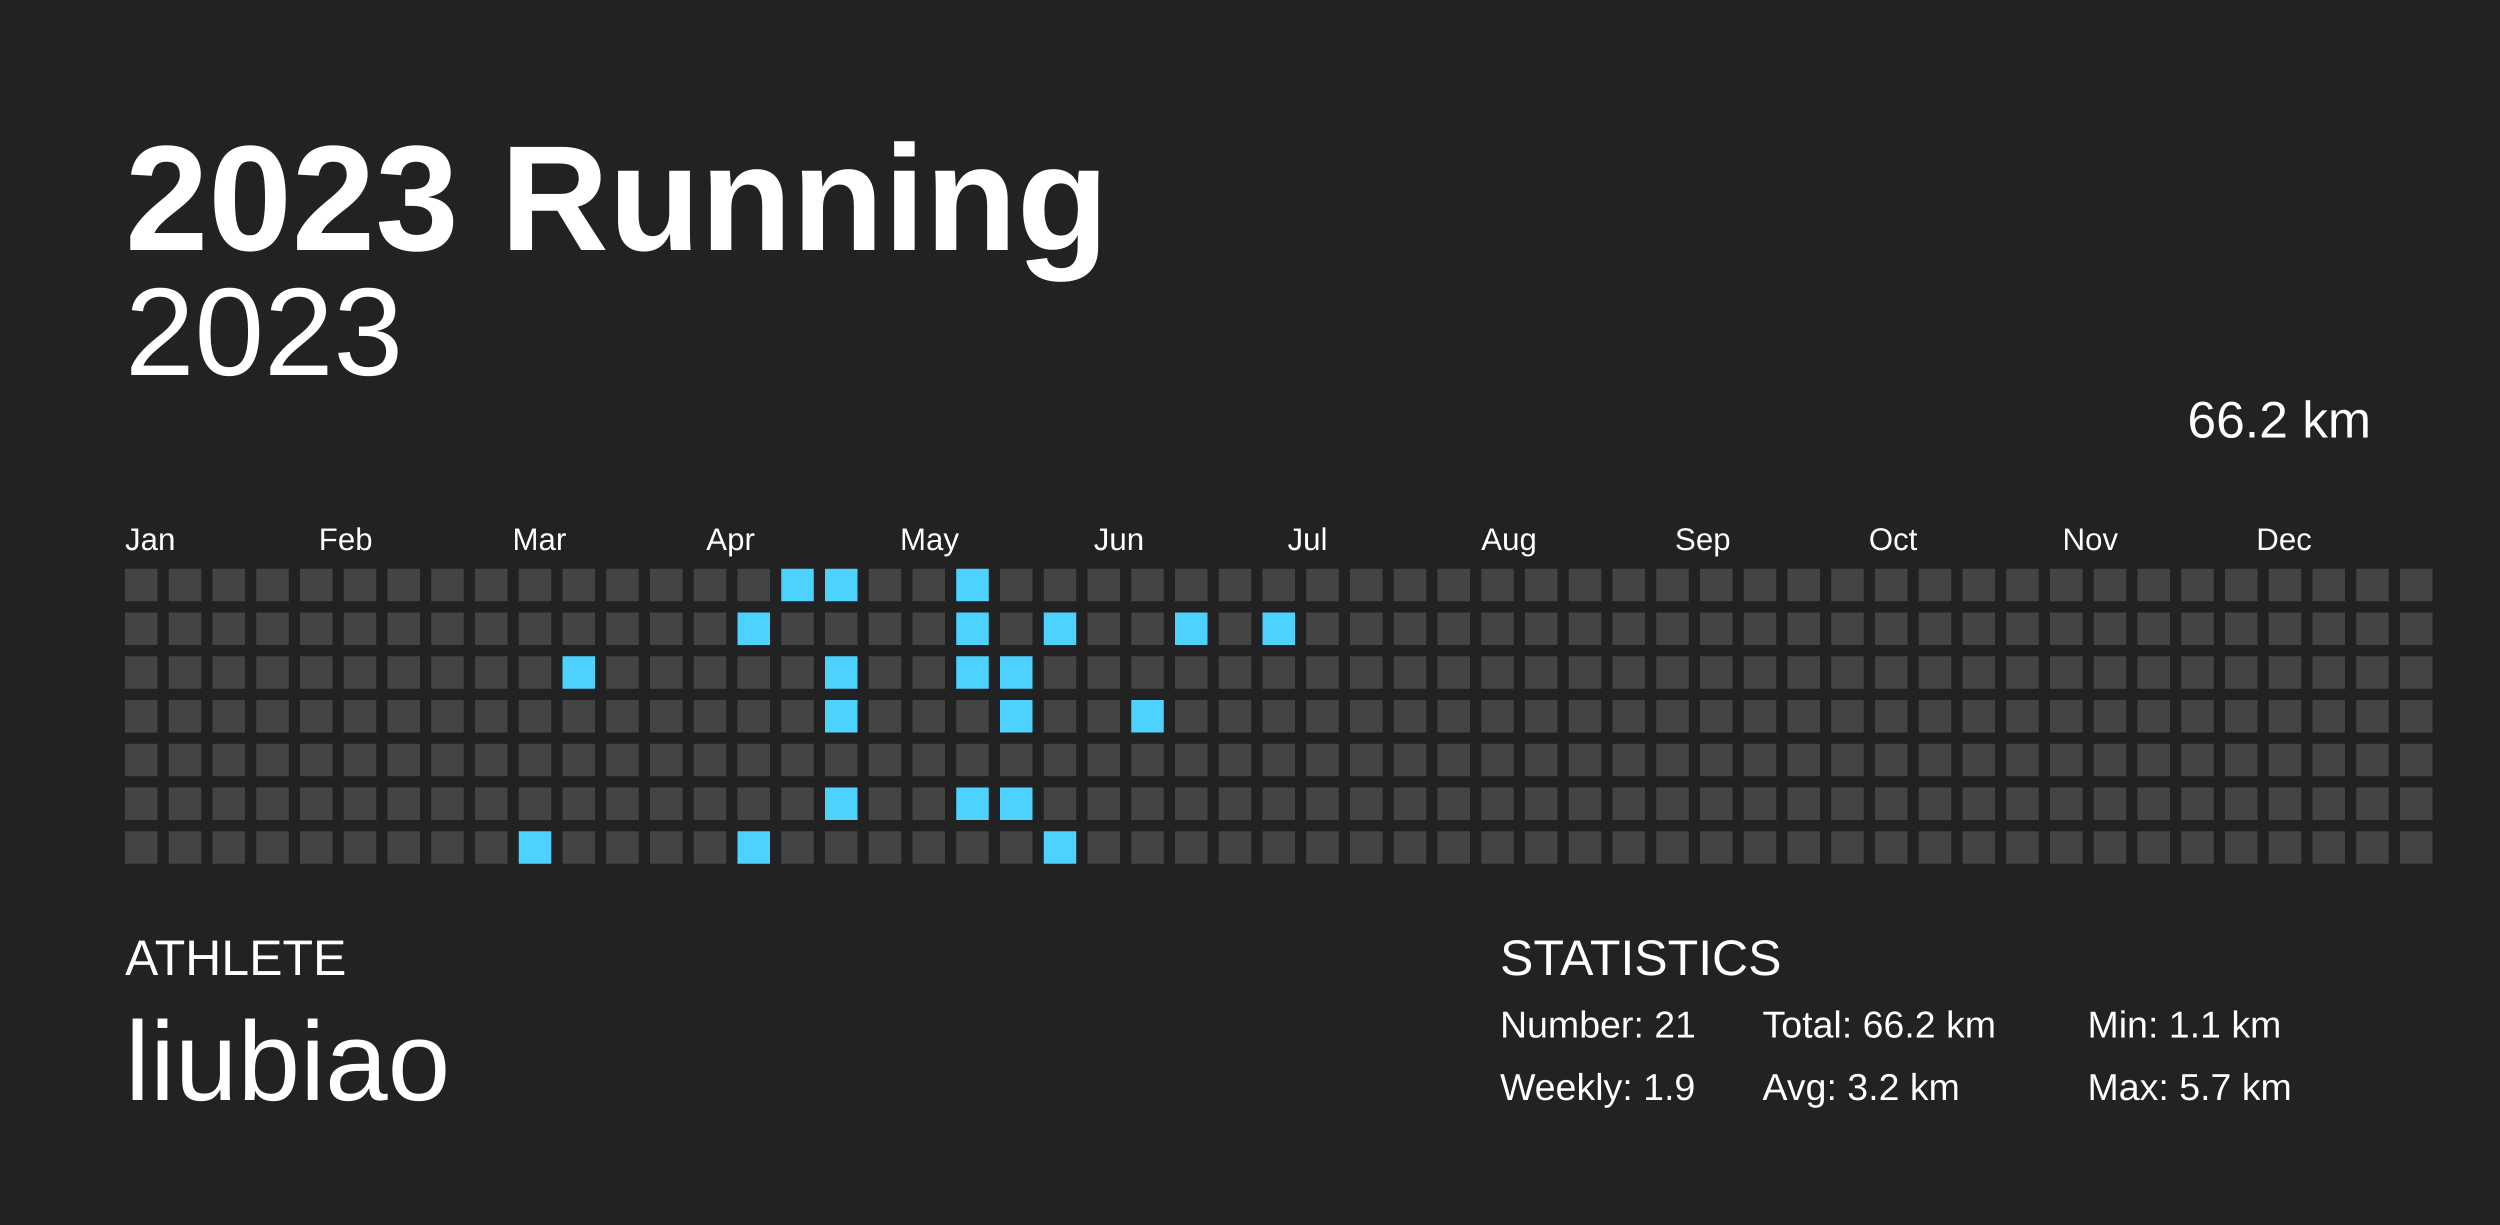
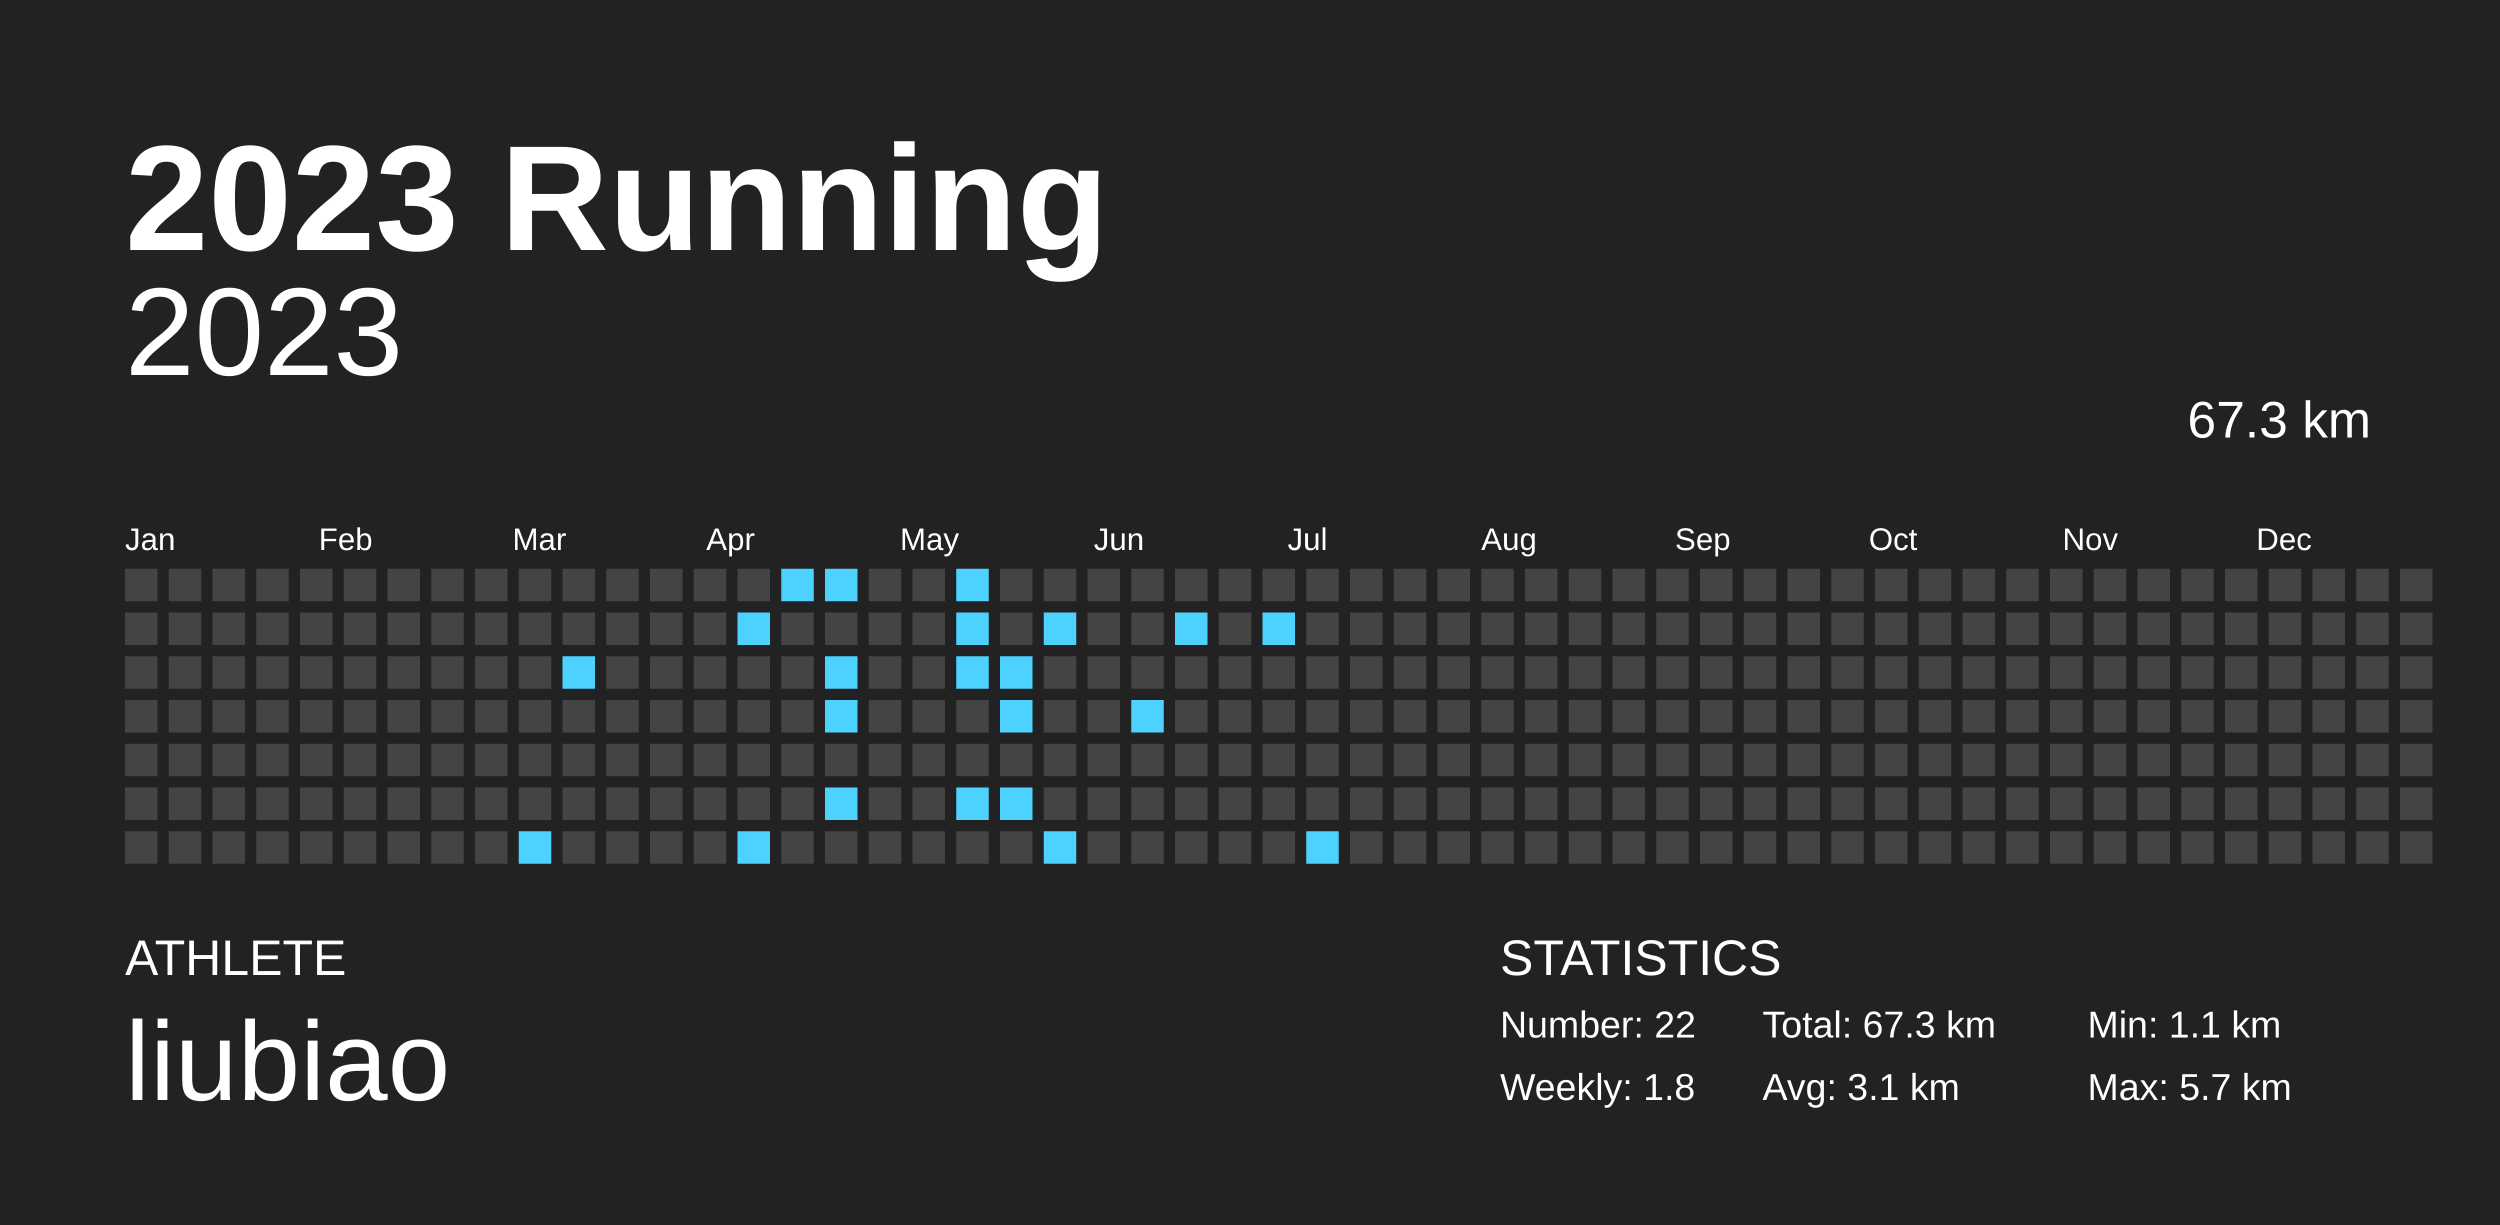
<svg xmlns="http://www.w3.org/2000/svg" baseProfile="full" height="98mm" version="1.1" viewBox="0,0,200,98" width="200mm">
  <defs />
  <rect fill="#222222" height="98" width="200" x="0" y="0" />
  <text fill="#FFFFFF" style="font-size:12px; font-family:Arial; font-weight:bold;" x="10" y="20">2023 Running</text>
  <text fill="#FFFFFF" style="font-size:4px; font-family:Arial" x="10" y="78">ATHLETE</text>
  <text fill="#FFFFFF" style="font-size:9px; font-family:Arial" x="10" y="88">liubiao</text>
  <text fill="#FFFFFF" style="font-size:4px; font-family:Arial" x="120" y="78">STATISTICS</text>
-   <text fill="#FFFFFF" style="font-size:3px; font-family:Arial" x="120" y="83">Number: 21</text>
-   <text fill="#FFFFFF" style="font-size:3px; font-family:Arial" x="120" y="88">Weekly: 1.9</text>
-   <text fill="#FFFFFF" style="font-size:3px; font-family:Arial" x="141" y="83">Total: 66.2 km</text>
-   <text fill="#FFFFFF" style="font-size:3px; font-family:Arial" x="141" y="88">Avg: 3.2 km</text>
+   <text fill="#FFFFFF" style="font-size:3px; font-family:Arial" x="120" y="83">Number: 22</text>
+   <text fill="#FFFFFF" style="font-size:3px; font-family:Arial" x="120" y="88">Weekly: 1.8</text>
+   <text fill="#FFFFFF" style="font-size:3px; font-family:Arial" x="141" y="83">Total: 67.3 km</text>
+   <text fill="#FFFFFF" style="font-size:3px; font-family:Arial" x="141" y="88">Avg: 3.1 km</text>
  <text fill="#FFFFFF" style="font-size:3px; font-family:Arial" x="167" y="83">Min: 1.1 km</text>
  <text fill="#FFFFFF" style="font-size:3px; font-family:Arial" x="167" y="88">Max: 5.7 km</text>
  <text alignment-baseline="hanging" fill="#FFFFFF" style="font-size:10.0px; font-family:Arial;" x="10" y="30">2023</text>
-   <text alignment-baseline="hanging" fill="#FFFFFF" style="font-size:4.125px; font-family:Arial;" x="175" y="35">66.2 km</text>
+   <text alignment-baseline="hanging" fill="#FFFFFF" style="font-size:4.125px; font-family:Arial;" x="175" y="35">67.3 km</text>
  <text fill="#FFFFFF" style="font-size:2.5px; font-family:Arial" x="10.0" y="44">Jan</text>
  <text fill="#FFFFFF" style="font-size:2.5px; font-family:Arial" x="25.5" y="44">Feb</text>
  <text fill="#FFFFFF" style="font-size:2.5px; font-family:Arial" x="41.0" y="44">Mar</text>
  <text fill="#FFFFFF" style="font-size:2.5px; font-family:Arial" x="56.5" y="44">Apr</text>
  <text fill="#FFFFFF" style="font-size:2.5px; font-family:Arial" x="72.0" y="44">May</text>
  <text fill="#FFFFFF" style="font-size:2.5px; font-family:Arial" x="87.5" y="44">Jun</text>
  <text fill="#FFFFFF" style="font-size:2.5px; font-family:Arial" x="103.0" y="44">Jul</text>
  <text fill="#FFFFFF" style="font-size:2.5px; font-family:Arial" x="118.5" y="44">Aug</text>
  <text fill="#FFFFFF" style="font-size:2.5px; font-family:Arial" x="134.0" y="44">Sep</text>
  <text fill="#FFFFFF" style="font-size:2.5px; font-family:Arial" x="149.5" y="44">Oct</text>
  <text fill="#FFFFFF" style="font-size:2.5px; font-family:Arial" x="165.0" y="44">Nov</text>
  <text fill="#FFFFFF" style="font-size:2.5px; font-family:Arial" x="180.5" y="44">Dec</text>
  <rect fill="#444444" height="2.6" width="2.6" x="10.0" y="45.5" />
  <rect fill="#444444" height="2.6" width="2.6" x="10.0" y="49.0" />
  <rect fill="#444444" height="2.6" width="2.6" x="10.0" y="52.5" />
  <rect fill="#444444" height="2.6" width="2.6" x="10.0" y="56.0" />
  <rect fill="#444444" height="2.6" width="2.6" x="10.0" y="59.5" />
  <rect fill="#444444" height="2.6" width="2.6" x="10.0" y="63.0" />
  <rect fill="#444444" height="2.6" width="2.6" x="10.0" y="66.5" />
  <rect fill="#444444" height="2.6" width="2.6" x="13.5" y="45.5" />
  <rect fill="#444444" height="2.6" width="2.6" x="13.5" y="49.0" />
  <rect fill="#444444" height="2.6" width="2.6" x="13.5" y="52.5" />
  <rect fill="#444444" height="2.6" width="2.6" x="13.5" y="56.0" />
  <rect fill="#444444" height="2.6" width="2.6" x="13.5" y="59.5" />
  <rect fill="#444444" height="2.6" width="2.6" x="13.5" y="63.0" />
  <rect fill="#444444" height="2.6" width="2.6" x="13.5" y="66.5" />
  <rect fill="#444444" height="2.6" width="2.6" x="17.0" y="45.5" />
  <rect fill="#444444" height="2.6" width="2.6" x="17.0" y="49.0" />
  <rect fill="#444444" height="2.6" width="2.6" x="17.0" y="52.5" />
  <rect fill="#444444" height="2.6" width="2.6" x="17.0" y="56.0" />
  <rect fill="#444444" height="2.6" width="2.6" x="17.0" y="59.5" />
  <rect fill="#444444" height="2.6" width="2.6" x="17.0" y="63.0" />
  <rect fill="#444444" height="2.6" width="2.6" x="17.0" y="66.5" />
  <rect fill="#444444" height="2.6" width="2.6" x="20.5" y="45.5" />
  <rect fill="#444444" height="2.6" width="2.6" x="20.5" y="49.0" />
  <rect fill="#444444" height="2.6" width="2.6" x="20.5" y="52.5" />
  <rect fill="#444444" height="2.6" width="2.6" x="20.5" y="56.0" />
  <rect fill="#444444" height="2.6" width="2.6" x="20.5" y="59.5" />
  <rect fill="#444444" height="2.6" width="2.6" x="20.5" y="63.0" />
  <rect fill="#444444" height="2.6" width="2.6" x="20.5" y="66.5" />
  <rect fill="#444444" height="2.6" width="2.6" x="24.0" y="45.5" />
  <rect fill="#444444" height="2.6" width="2.6" x="24.0" y="49.0" />
  <rect fill="#444444" height="2.6" width="2.6" x="24.0" y="52.5" />
  <rect fill="#444444" height="2.6" width="2.6" x="24.0" y="56.0" />
  <rect fill="#444444" height="2.6" width="2.6" x="24.0" y="59.5" />
  <rect fill="#444444" height="2.6" width="2.6" x="24.0" y="63.0" />
  <rect fill="#444444" height="2.6" width="2.6" x="24.0" y="66.5" />
  <rect fill="#444444" height="2.6" width="2.6" x="27.5" y="45.5" />
  <rect fill="#444444" height="2.6" width="2.6" x="27.5" y="49.0" />
  <rect fill="#444444" height="2.6" width="2.6" x="27.5" y="52.5" />
  <rect fill="#444444" height="2.6" width="2.6" x="27.5" y="56.0" />
  <rect fill="#444444" height="2.6" width="2.6" x="27.5" y="59.5" />
  <rect fill="#444444" height="2.6" width="2.6" x="27.5" y="63.0" />
  <rect fill="#444444" height="2.6" width="2.6" x="27.5" y="66.5" />
  <rect fill="#444444" height="2.6" width="2.6" x="31.0" y="45.5" />
  <rect fill="#444444" height="2.6" width="2.6" x="31.0" y="49.0" />
  <rect fill="#444444" height="2.6" width="2.6" x="31.0" y="52.5" />
  <rect fill="#444444" height="2.6" width="2.6" x="31.0" y="56.0" />
  <rect fill="#444444" height="2.6" width="2.6" x="31.0" y="59.5" />
  <rect fill="#444444" height="2.6" width="2.6" x="31.0" y="63.0" />
  <rect fill="#444444" height="2.6" width="2.6" x="31.0" y="66.5" />
  <rect fill="#444444" height="2.6" width="2.6" x="34.5" y="45.5" />
  <rect fill="#444444" height="2.6" width="2.6" x="34.5" y="49.0" />
  <rect fill="#444444" height="2.6" width="2.6" x="34.5" y="52.5" />
  <rect fill="#444444" height="2.6" width="2.6" x="34.5" y="56.0" />
  <rect fill="#444444" height="2.6" width="2.6" x="34.5" y="59.5" />
  <rect fill="#444444" height="2.6" width="2.6" x="34.5" y="63.0" />
  <rect fill="#444444" height="2.6" width="2.6" x="34.5" y="66.5" />
  <rect fill="#444444" height="2.6" width="2.6" x="38.0" y="45.5" />
  <rect fill="#444444" height="2.6" width="2.6" x="38.0" y="49.0" />
  <rect fill="#444444" height="2.6" width="2.6" x="38.0" y="52.5" />
  <rect fill="#444444" height="2.6" width="2.6" x="38.0" y="56.0" />
  <rect fill="#444444" height="2.6" width="2.6" x="38.0" y="59.5" />
  <rect fill="#444444" height="2.6" width="2.6" x="38.0" y="63.0" />
  <rect fill="#444444" height="2.6" width="2.6" x="38.0" y="66.5" />
  <rect fill="#444444" height="2.6" width="2.6" x="41.5" y="45.5" />
  <rect fill="#444444" height="2.6" width="2.6" x="41.5" y="49.0" />
  <rect fill="#444444" height="2.6" width="2.6" x="41.5" y="52.5" />
  <rect fill="#444444" height="2.6" width="2.6" x="41.5" y="56.0" />
  <rect fill="#444444" height="2.6" width="2.6" x="41.5" y="59.5" />
  <rect fill="#444444" height="2.6" width="2.6" x="41.5" y="63.0" />
  <rect fill="#4dd2ff" height="2.6" width="2.6" x="41.5" y="66.5" />
  <rect fill="#444444" height="2.6" width="2.6" x="45.0" y="45.5" />
  <rect fill="#444444" height="2.6" width="2.6" x="45.0" y="49.0" />
  <rect fill="#4dd2ff" height="2.6" width="2.6" x="45.0" y="52.5" />
  <rect fill="#444444" height="2.6" width="2.6" x="45.0" y="56.0" />
  <rect fill="#444444" height="2.6" width="2.6" x="45.0" y="59.5" />
  <rect fill="#444444" height="2.6" width="2.6" x="45.0" y="63.0" />
  <rect fill="#444444" height="2.6" width="2.6" x="45.0" y="66.5" />
  <rect fill="#444444" height="2.6" width="2.6" x="48.5" y="45.5" />
  <rect fill="#444444" height="2.6" width="2.6" x="48.5" y="49.0" />
  <rect fill="#444444" height="2.6" width="2.6" x="48.5" y="52.5" />
  <rect fill="#444444" height="2.6" width="2.6" x="48.5" y="56.0" />
  <rect fill="#444444" height="2.6" width="2.6" x="48.5" y="59.5" />
  <rect fill="#444444" height="2.6" width="2.6" x="48.5" y="63.0" />
  <rect fill="#444444" height="2.6" width="2.6" x="48.5" y="66.5" />
  <rect fill="#444444" height="2.6" width="2.6" x="52.0" y="45.5" />
  <rect fill="#444444" height="2.6" width="2.6" x="52.0" y="49.0" />
  <rect fill="#444444" height="2.6" width="2.6" x="52.0" y="52.5" />
  <rect fill="#444444" height="2.6" width="2.6" x="52.0" y="56.0" />
  <rect fill="#444444" height="2.6" width="2.6" x="52.0" y="59.5" />
  <rect fill="#444444" height="2.6" width="2.6" x="52.0" y="63.0" />
  <rect fill="#444444" height="2.6" width="2.6" x="52.0" y="66.5" />
  <rect fill="#444444" height="2.6" width="2.6" x="55.5" y="45.5" />
  <rect fill="#444444" height="2.6" width="2.6" x="55.5" y="49.0" />
  <rect fill="#444444" height="2.6" width="2.6" x="55.5" y="52.5" />
  <rect fill="#444444" height="2.6" width="2.6" x="55.5" y="56.0" />
  <rect fill="#444444" height="2.6" width="2.6" x="55.5" y="59.5" />
  <rect fill="#444444" height="2.6" width="2.6" x="55.5" y="63.0" />
  <rect fill="#444444" height="2.6" width="2.6" x="55.5" y="66.5" />
  <rect fill="#444444" height="2.6" width="2.6" x="59.0" y="45.5" />
  <rect fill="#4dd2ff" height="2.6" width="2.6" x="59.0" y="49.0" />
  <rect fill="#444444" height="2.6" width="2.6" x="59.0" y="52.5" />
  <rect fill="#444444" height="2.6" width="2.6" x="59.0" y="56.0" />
  <rect fill="#444444" height="2.6" width="2.6" x="59.0" y="59.5" />
  <rect fill="#444444" height="2.6" width="2.6" x="59.0" y="63.0" />
  <rect fill="#4dd2ff" height="2.6" width="2.6" x="59.0" y="66.5" />
  <rect fill="#4dd2ff" height="2.6" width="2.6" x="62.5" y="45.5" />
  <rect fill="#444444" height="2.6" width="2.6" x="62.5" y="49.0" />
  <rect fill="#444444" height="2.6" width="2.6" x="62.5" y="52.5" />
  <rect fill="#444444" height="2.6" width="2.6" x="62.5" y="56.0" />
  <rect fill="#444444" height="2.6" width="2.6" x="62.5" y="59.5" />
  <rect fill="#444444" height="2.6" width="2.6" x="62.5" y="63.0" />
  <rect fill="#444444" height="2.6" width="2.6" x="62.5" y="66.5" />
  <rect fill="#4dd2ff" height="2.6" width="2.6" x="66.0" y="45.5" />
  <rect fill="#444444" height="2.6" width="2.6" x="66.0" y="49.0" />
  <rect fill="#4dd2ff" height="2.6" width="2.6" x="66.0" y="52.5" />
  <rect fill="#4dd2ff" height="2.6" width="2.6" x="66.0" y="56.0" />
  <rect fill="#444444" height="2.6" width="2.6" x="66.0" y="59.5" />
  <rect fill="#4dd2ff" height="2.6" width="2.6" x="66.0" y="63.0" />
  <rect fill="#444444" height="2.6" width="2.6" x="66.0" y="66.5" />
  <rect fill="#444444" height="2.6" width="2.6" x="69.5" y="45.5" />
  <rect fill="#444444" height="2.6" width="2.6" x="69.5" y="49.0" />
  <rect fill="#444444" height="2.6" width="2.6" x="69.5" y="52.5" />
  <rect fill="#444444" height="2.6" width="2.6" x="69.5" y="56.0" />
  <rect fill="#444444" height="2.6" width="2.6" x="69.5" y="59.5" />
  <rect fill="#444444" height="2.6" width="2.6" x="69.5" y="63.0" />
  <rect fill="#444444" height="2.6" width="2.6" x="69.5" y="66.5" />
  <rect fill="#444444" height="2.6" width="2.6" x="73.0" y="45.5" />
  <rect fill="#444444" height="2.6" width="2.6" x="73.0" y="49.0" />
  <rect fill="#444444" height="2.6" width="2.6" x="73.0" y="52.5" />
  <rect fill="#444444" height="2.6" width="2.6" x="73.0" y="56.0" />
  <rect fill="#444444" height="2.6" width="2.6" x="73.0" y="59.5" />
  <rect fill="#444444" height="2.6" width="2.6" x="73.0" y="63.0" />
  <rect fill="#444444" height="2.6" width="2.6" x="73.0" y="66.5" />
  <rect fill="#4dd2ff" height="2.6" width="2.6" x="76.5" y="45.5" />
  <rect fill="#4dd2ff" height="2.6" width="2.6" x="76.5" y="49.0" />
  <rect fill="#4dd2ff" height="2.6" width="2.6" x="76.5" y="52.5" />
  <rect fill="#444444" height="2.6" width="2.6" x="76.5" y="56.0" />
  <rect fill="#444444" height="2.6" width="2.6" x="76.5" y="59.5" />
  <rect fill="#4dd2ff" height="2.6" width="2.6" x="76.5" y="63.0" />
  <rect fill="#444444" height="2.6" width="2.6" x="76.5" y="66.5" />
  <rect fill="#444444" height="2.6" width="2.6" x="80.0" y="45.5" />
  <rect fill="#444444" height="2.6" width="2.6" x="80.0" y="49.0" />
  <rect fill="#4dd2ff" height="2.6" width="2.6" x="80.0" y="52.5" />
  <rect fill="#4dd2ff" height="2.6" width="2.6" x="80.0" y="56.0" />
  <rect fill="#444444" height="2.6" width="2.6" x="80.0" y="59.5" />
  <rect fill="#4dd2ff" height="2.6" width="2.6" x="80.0" y="63.0" />
  <rect fill="#444444" height="2.6" width="2.6" x="80.0" y="66.5" />
  <rect fill="#444444" height="2.6" width="2.6" x="83.5" y="45.5" />
  <rect fill="#4dd2ff" height="2.6" width="2.6" x="83.5" y="49.0" />
  <rect fill="#444444" height="2.6" width="2.6" x="83.5" y="52.5" />
  <rect fill="#444444" height="2.6" width="2.6" x="83.5" y="56.0" />
  <rect fill="#444444" height="2.6" width="2.6" x="83.5" y="59.5" />
  <rect fill="#444444" height="2.6" width="2.6" x="83.5" y="63.0" />
  <rect fill="#4dd2ff" height="2.6" width="2.6" x="83.5" y="66.5" />
  <rect fill="#444444" height="2.6" width="2.6" x="87.0" y="45.5" />
  <rect fill="#444444" height="2.6" width="2.6" x="87.0" y="49.0" />
  <rect fill="#444444" height="2.6" width="2.6" x="87.0" y="52.5" />
  <rect fill="#444444" height="2.6" width="2.6" x="87.0" y="56.0" />
  <rect fill="#444444" height="2.6" width="2.6" x="87.0" y="59.5" />
  <rect fill="#444444" height="2.6" width="2.6" x="87.0" y="63.0" />
  <rect fill="#444444" height="2.6" width="2.6" x="87.0" y="66.5" />
  <rect fill="#444444" height="2.6" width="2.6" x="90.5" y="45.5" />
  <rect fill="#444444" height="2.6" width="2.6" x="90.5" y="49.0" />
  <rect fill="#444444" height="2.6" width="2.6" x="90.5" y="52.5" />
  <rect fill="#4dd2ff" height="2.6" width="2.6" x="90.5" y="56.0" />
  <rect fill="#444444" height="2.6" width="2.6" x="90.5" y="59.5" />
  <rect fill="#444444" height="2.6" width="2.6" x="90.5" y="63.0" />
  <rect fill="#444444" height="2.6" width="2.6" x="90.5" y="66.5" />
  <rect fill="#444444" height="2.6" width="2.6" x="94.0" y="45.5" />
  <rect fill="#4dd2ff" height="2.6" width="2.6" x="94.0" y="49.0" />
  <rect fill="#444444" height="2.6" width="2.6" x="94.0" y="52.5" />
  <rect fill="#444444" height="2.6" width="2.6" x="94.0" y="56.0" />
  <rect fill="#444444" height="2.6" width="2.6" x="94.0" y="59.5" />
  <rect fill="#444444" height="2.6" width="2.6" x="94.0" y="63.0" />
  <rect fill="#444444" height="2.6" width="2.6" x="94.0" y="66.5" />
  <rect fill="#444444" height="2.6" width="2.6" x="97.5" y="45.5" />
  <rect fill="#444444" height="2.6" width="2.6" x="97.5" y="49.0" />
  <rect fill="#444444" height="2.6" width="2.6" x="97.5" y="52.5" />
  <rect fill="#444444" height="2.6" width="2.6" x="97.5" y="56.0" />
  <rect fill="#444444" height="2.6" width="2.6" x="97.5" y="59.5" />
  <rect fill="#444444" height="2.6" width="2.6" x="97.5" y="63.0" />
  <rect fill="#444444" height="2.6" width="2.6" x="97.5" y="66.5" />
  <rect fill="#444444" height="2.6" width="2.6" x="101.0" y="45.5" />
  <rect fill="#4dd2ff" height="2.6" width="2.6" x="101.0" y="49.0" />
  <rect fill="#444444" height="2.6" width="2.6" x="101.0" y="52.5" />
  <rect fill="#444444" height="2.6" width="2.6" x="101.0" y="56.0" />
  <rect fill="#444444" height="2.6" width="2.6" x="101.0" y="59.5" />
  <rect fill="#444444" height="2.6" width="2.6" x="101.0" y="63.0" />
  <rect fill="#444444" height="2.6" width="2.6" x="101.0" y="66.5" />
  <rect fill="#444444" height="2.6" width="2.6" x="104.5" y="45.5" />
  <rect fill="#444444" height="2.6" width="2.6" x="104.5" y="49.0" />
  <rect fill="#444444" height="2.6" width="2.6" x="104.5" y="52.5" />
  <rect fill="#444444" height="2.6" width="2.6" x="104.5" y="56.0" />
  <rect fill="#444444" height="2.6" width="2.6" x="104.5" y="59.5" />
  <rect fill="#444444" height="2.6" width="2.6" x="104.5" y="63.0" />
-   <rect fill="#444444" height="2.6" width="2.6" x="104.5" y="66.5" />
+   <rect fill="#4dd2ff" height="2.6" width="2.6" x="104.5" y="66.5" />
  <rect fill="#444444" height="2.6" width="2.6" x="108.0" y="45.5" />
  <rect fill="#444444" height="2.6" width="2.6" x="108.0" y="49.0" />
  <rect fill="#444444" height="2.6" width="2.6" x="108.0" y="52.5" />
  <rect fill="#444444" height="2.6" width="2.6" x="108.0" y="56.0" />
  <rect fill="#444444" height="2.6" width="2.6" x="108.0" y="59.5" />
  <rect fill="#444444" height="2.6" width="2.6" x="108.0" y="63.0" />
  <rect fill="#444444" height="2.6" width="2.6" x="108.0" y="66.5" />
  <rect fill="#444444" height="2.6" width="2.6" x="111.5" y="45.5" />
  <rect fill="#444444" height="2.6" width="2.6" x="111.5" y="49.0" />
  <rect fill="#444444" height="2.6" width="2.6" x="111.5" y="52.5" />
  <rect fill="#444444" height="2.6" width="2.6" x="111.5" y="56.0" />
  <rect fill="#444444" height="2.6" width="2.6" x="111.5" y="59.5" />
  <rect fill="#444444" height="2.6" width="2.6" x="111.5" y="63.0" />
  <rect fill="#444444" height="2.6" width="2.6" x="111.5" y="66.5" />
  <rect fill="#444444" height="2.6" width="2.6" x="115.0" y="45.5" />
  <rect fill="#444444" height="2.6" width="2.6" x="115.0" y="49.0" />
  <rect fill="#444444" height="2.6" width="2.6" x="115.0" y="52.5" />
  <rect fill="#444444" height="2.6" width="2.6" x="115.0" y="56.0" />
  <rect fill="#444444" height="2.6" width="2.6" x="115.0" y="59.5" />
  <rect fill="#444444" height="2.6" width="2.6" x="115.0" y="63.0" />
  <rect fill="#444444" height="2.6" width="2.6" x="115.0" y="66.5" />
  <rect fill="#444444" height="2.6" width="2.6" x="118.5" y="45.5" />
  <rect fill="#444444" height="2.6" width="2.6" x="118.5" y="49.0" />
  <rect fill="#444444" height="2.6" width="2.6" x="118.5" y="52.5" />
  <rect fill="#444444" height="2.6" width="2.6" x="118.5" y="56.0" />
  <rect fill="#444444" height="2.6" width="2.6" x="118.5" y="59.5" />
  <rect fill="#444444" height="2.6" width="2.6" x="118.5" y="63.0" />
  <rect fill="#444444" height="2.6" width="2.6" x="118.5" y="66.5" />
  <rect fill="#444444" height="2.6" width="2.6" x="122.0" y="45.5" />
  <rect fill="#444444" height="2.6" width="2.6" x="122.0" y="49.0" />
  <rect fill="#444444" height="2.6" width="2.6" x="122.0" y="52.5" />
  <rect fill="#444444" height="2.6" width="2.6" x="122.0" y="56.0" />
  <rect fill="#444444" height="2.6" width="2.6" x="122.0" y="59.5" />
  <rect fill="#444444" height="2.6" width="2.6" x="122.0" y="63.0" />
  <rect fill="#444444" height="2.6" width="2.6" x="122.0" y="66.5" />
  <rect fill="#444444" height="2.6" width="2.6" x="125.5" y="45.5" />
  <rect fill="#444444" height="2.6" width="2.6" x="125.5" y="49.0" />
  <rect fill="#444444" height="2.6" width="2.6" x="125.5" y="52.5" />
  <rect fill="#444444" height="2.6" width="2.6" x="125.5" y="56.0" />
  <rect fill="#444444" height="2.6" width="2.6" x="125.5" y="59.5" />
  <rect fill="#444444" height="2.6" width="2.6" x="125.5" y="63.0" />
  <rect fill="#444444" height="2.6" width="2.6" x="125.5" y="66.5" />
  <rect fill="#444444" height="2.6" width="2.6" x="129.0" y="45.5" />
  <rect fill="#444444" height="2.6" width="2.6" x="129.0" y="49.0" />
  <rect fill="#444444" height="2.6" width="2.6" x="129.0" y="52.5" />
  <rect fill="#444444" height="2.6" width="2.6" x="129.0" y="56.0" />
  <rect fill="#444444" height="2.6" width="2.6" x="129.0" y="59.5" />
  <rect fill="#444444" height="2.6" width="2.6" x="129.0" y="63.0" />
  <rect fill="#444444" height="2.6" width="2.6" x="129.0" y="66.5" />
  <rect fill="#444444" height="2.6" width="2.6" x="132.5" y="45.5" />
  <rect fill="#444444" height="2.6" width="2.6" x="132.5" y="49.0" />
  <rect fill="#444444" height="2.6" width="2.6" x="132.5" y="52.5" />
  <rect fill="#444444" height="2.6" width="2.6" x="132.5" y="56.0" />
  <rect fill="#444444" height="2.6" width="2.6" x="132.5" y="59.5" />
  <rect fill="#444444" height="2.6" width="2.6" x="132.5" y="63.0" />
  <rect fill="#444444" height="2.6" width="2.6" x="132.5" y="66.5" />
  <rect fill="#444444" height="2.6" width="2.6" x="136.0" y="45.5" />
  <rect fill="#444444" height="2.6" width="2.6" x="136.0" y="49.0" />
  <rect fill="#444444" height="2.6" width="2.6" x="136.0" y="52.5" />
  <rect fill="#444444" height="2.6" width="2.6" x="136.0" y="56.0" />
  <rect fill="#444444" height="2.6" width="2.6" x="136.0" y="59.5" />
  <rect fill="#444444" height="2.6" width="2.6" x="136.0" y="63.0" />
  <rect fill="#444444" height="2.6" width="2.6" x="136.0" y="66.5" />
  <rect fill="#444444" height="2.6" width="2.6" x="139.5" y="45.5" />
  <rect fill="#444444" height="2.6" width="2.6" x="139.5" y="49.0" />
  <rect fill="#444444" height="2.6" width="2.6" x="139.5" y="52.5" />
  <rect fill="#444444" height="2.6" width="2.6" x="139.5" y="56.0" />
  <rect fill="#444444" height="2.6" width="2.6" x="139.5" y="59.5" />
  <rect fill="#444444" height="2.6" width="2.6" x="139.5" y="63.0" />
  <rect fill="#444444" height="2.6" width="2.6" x="139.5" y="66.5" />
  <rect fill="#444444" height="2.6" width="2.6" x="143.0" y="45.5" />
  <rect fill="#444444" height="2.6" width="2.6" x="143.0" y="49.0" />
  <rect fill="#444444" height="2.6" width="2.6" x="143.0" y="52.5" />
  <rect fill="#444444" height="2.6" width="2.6" x="143.0" y="56.0" />
  <rect fill="#444444" height="2.6" width="2.6" x="143.0" y="59.5" />
  <rect fill="#444444" height="2.6" width="2.6" x="143.0" y="63.0" />
  <rect fill="#444444" height="2.6" width="2.6" x="143.0" y="66.5" />
  <rect fill="#444444" height="2.6" width="2.6" x="146.5" y="45.5" />
  <rect fill="#444444" height="2.6" width="2.6" x="146.5" y="49.0" />
  <rect fill="#444444" height="2.6" width="2.6" x="146.5" y="52.5" />
  <rect fill="#444444" height="2.6" width="2.6" x="146.5" y="56.0" />
  <rect fill="#444444" height="2.6" width="2.6" x="146.5" y="59.5" />
  <rect fill="#444444" height="2.6" width="2.6" x="146.5" y="63.0" />
  <rect fill="#444444" height="2.6" width="2.6" x="146.5" y="66.5" />
  <rect fill="#444444" height="2.6" width="2.6" x="150.0" y="45.5" />
  <rect fill="#444444" height="2.6" width="2.6" x="150.0" y="49.0" />
  <rect fill="#444444" height="2.6" width="2.6" x="150.0" y="52.5" />
  <rect fill="#444444" height="2.6" width="2.6" x="150.0" y="56.0" />
  <rect fill="#444444" height="2.6" width="2.6" x="150.0" y="59.5" />
  <rect fill="#444444" height="2.6" width="2.6" x="150.0" y="63.0" />
  <rect fill="#444444" height="2.6" width="2.6" x="150.0" y="66.5" />
  <rect fill="#444444" height="2.6" width="2.6" x="153.5" y="45.5" />
  <rect fill="#444444" height="2.6" width="2.6" x="153.5" y="49.0" />
  <rect fill="#444444" height="2.6" width="2.6" x="153.5" y="52.5" />
  <rect fill="#444444" height="2.6" width="2.6" x="153.5" y="56.0" />
  <rect fill="#444444" height="2.6" width="2.6" x="153.5" y="59.5" />
  <rect fill="#444444" height="2.6" width="2.6" x="153.5" y="63.0" />
  <rect fill="#444444" height="2.6" width="2.6" x="153.5" y="66.5" />
  <rect fill="#444444" height="2.6" width="2.6" x="157.0" y="45.5" />
  <rect fill="#444444" height="2.6" width="2.6" x="157.0" y="49.0" />
  <rect fill="#444444" height="2.6" width="2.6" x="157.0" y="52.5" />
  <rect fill="#444444" height="2.6" width="2.6" x="157.0" y="56.0" />
  <rect fill="#444444" height="2.6" width="2.6" x="157.0" y="59.5" />
  <rect fill="#444444" height="2.6" width="2.6" x="157.0" y="63.0" />
  <rect fill="#444444" height="2.6" width="2.6" x="157.0" y="66.5" />
  <rect fill="#444444" height="2.6" width="2.6" x="160.5" y="45.5" />
  <rect fill="#444444" height="2.6" width="2.6" x="160.5" y="49.0" />
  <rect fill="#444444" height="2.6" width="2.6" x="160.5" y="52.5" />
  <rect fill="#444444" height="2.6" width="2.6" x="160.5" y="56.0" />
  <rect fill="#444444" height="2.6" width="2.6" x="160.5" y="59.5" />
  <rect fill="#444444" height="2.6" width="2.6" x="160.5" y="63.0" />
  <rect fill="#444444" height="2.6" width="2.6" x="160.5" y="66.5" />
  <rect fill="#444444" height="2.6" width="2.6" x="164.0" y="45.5" />
  <rect fill="#444444" height="2.6" width="2.6" x="164.0" y="49.0" />
  <rect fill="#444444" height="2.6" width="2.6" x="164.0" y="52.5" />
  <rect fill="#444444" height="2.6" width="2.6" x="164.0" y="56.0" />
  <rect fill="#444444" height="2.6" width="2.6" x="164.0" y="59.5" />
  <rect fill="#444444" height="2.6" width="2.6" x="164.0" y="63.0" />
  <rect fill="#444444" height="2.6" width="2.6" x="164.0" y="66.5" />
  <rect fill="#444444" height="2.6" width="2.6" x="167.5" y="45.5" />
  <rect fill="#444444" height="2.6" width="2.6" x="167.5" y="49.0" />
  <rect fill="#444444" height="2.6" width="2.6" x="167.5" y="52.5" />
  <rect fill="#444444" height="2.6" width="2.6" x="167.5" y="56.0" />
  <rect fill="#444444" height="2.6" width="2.6" x="167.5" y="59.5" />
  <rect fill="#444444" height="2.6" width="2.6" x="167.5" y="63.0" />
  <rect fill="#444444" height="2.6" width="2.6" x="167.5" y="66.5" />
  <rect fill="#444444" height="2.6" width="2.6" x="171.0" y="45.5" />
  <rect fill="#444444" height="2.6" width="2.6" x="171.0" y="49.0" />
  <rect fill="#444444" height="2.6" width="2.6" x="171.0" y="52.5" />
  <rect fill="#444444" height="2.6" width="2.6" x="171.0" y="56.0" />
  <rect fill="#444444" height="2.6" width="2.6" x="171.0" y="59.5" />
  <rect fill="#444444" height="2.6" width="2.6" x="171.0" y="63.0" />
  <rect fill="#444444" height="2.6" width="2.6" x="171.0" y="66.5" />
  <rect fill="#444444" height="2.6" width="2.6" x="174.5" y="45.5" />
  <rect fill="#444444" height="2.6" width="2.6" x="174.5" y="49.0" />
  <rect fill="#444444" height="2.6" width="2.6" x="174.5" y="52.5" />
  <rect fill="#444444" height="2.6" width="2.6" x="174.5" y="56.0" />
  <rect fill="#444444" height="2.6" width="2.6" x="174.5" y="59.5" />
  <rect fill="#444444" height="2.6" width="2.6" x="174.5" y="63.0" />
  <rect fill="#444444" height="2.6" width="2.6" x="174.5" y="66.5" />
  <rect fill="#444444" height="2.6" width="2.6" x="178.0" y="45.5" />
  <rect fill="#444444" height="2.6" width="2.6" x="178.0" y="49.0" />
  <rect fill="#444444" height="2.6" width="2.6" x="178.0" y="52.5" />
  <rect fill="#444444" height="2.6" width="2.6" x="178.0" y="56.0" />
  <rect fill="#444444" height="2.6" width="2.6" x="178.0" y="59.5" />
  <rect fill="#444444" height="2.6" width="2.6" x="178.0" y="63.0" />
  <rect fill="#444444" height="2.6" width="2.6" x="178.0" y="66.5" />
  <rect fill="#444444" height="2.6" width="2.6" x="181.5" y="45.5" />
  <rect fill="#444444" height="2.6" width="2.6" x="181.5" y="49.0" />
  <rect fill="#444444" height="2.6" width="2.6" x="181.5" y="52.5" />
  <rect fill="#444444" height="2.6" width="2.6" x="181.5" y="56.0" />
  <rect fill="#444444" height="2.6" width="2.6" x="181.5" y="59.5" />
  <rect fill="#444444" height="2.6" width="2.6" x="181.5" y="63.0" />
  <rect fill="#444444" height="2.6" width="2.6" x="181.5" y="66.5" />
  <rect fill="#444444" height="2.6" width="2.6" x="185.0" y="45.5" />
  <rect fill="#444444" height="2.6" width="2.6" x="185.0" y="49.0" />
  <rect fill="#444444" height="2.6" width="2.6" x="185.0" y="52.5" />
  <rect fill="#444444" height="2.6" width="2.6" x="185.0" y="56.0" />
  <rect fill="#444444" height="2.6" width="2.6" x="185.0" y="59.5" />
  <rect fill="#444444" height="2.6" width="2.6" x="185.0" y="63.0" />
  <rect fill="#444444" height="2.6" width="2.6" x="185.0" y="66.5" />
  <rect fill="#444444" height="2.6" width="2.6" x="188.5" y="45.5" />
  <rect fill="#444444" height="2.6" width="2.6" x="188.5" y="49.0" />
  <rect fill="#444444" height="2.6" width="2.6" x="188.5" y="52.5" />
  <rect fill="#444444" height="2.6" width="2.6" x="188.5" y="56.0" />
  <rect fill="#444444" height="2.6" width="2.6" x="188.5" y="59.5" />
  <rect fill="#444444" height="2.6" width="2.6" x="188.5" y="63.0" />
  <rect fill="#444444" height="2.6" width="2.6" x="188.5" y="66.5" />
  <rect fill="#444444" height="2.6" width="2.6" x="192.0" y="45.5" />
  <rect fill="#444444" height="2.6" width="2.6" x="192.0" y="49.0" />
  <rect fill="#444444" height="2.6" width="2.6" x="192.0" y="52.5" />
  <rect fill="#444444" height="2.6" width="2.6" x="192.0" y="56.0" />
  <rect fill="#444444" height="2.6" width="2.6" x="192.0" y="59.5" />
  <rect fill="#444444" height="2.6" width="2.6" x="192.0" y="63.0" />
  <rect fill="#444444" height="2.6" width="2.6" x="192.0" y="66.5" />
</svg>
